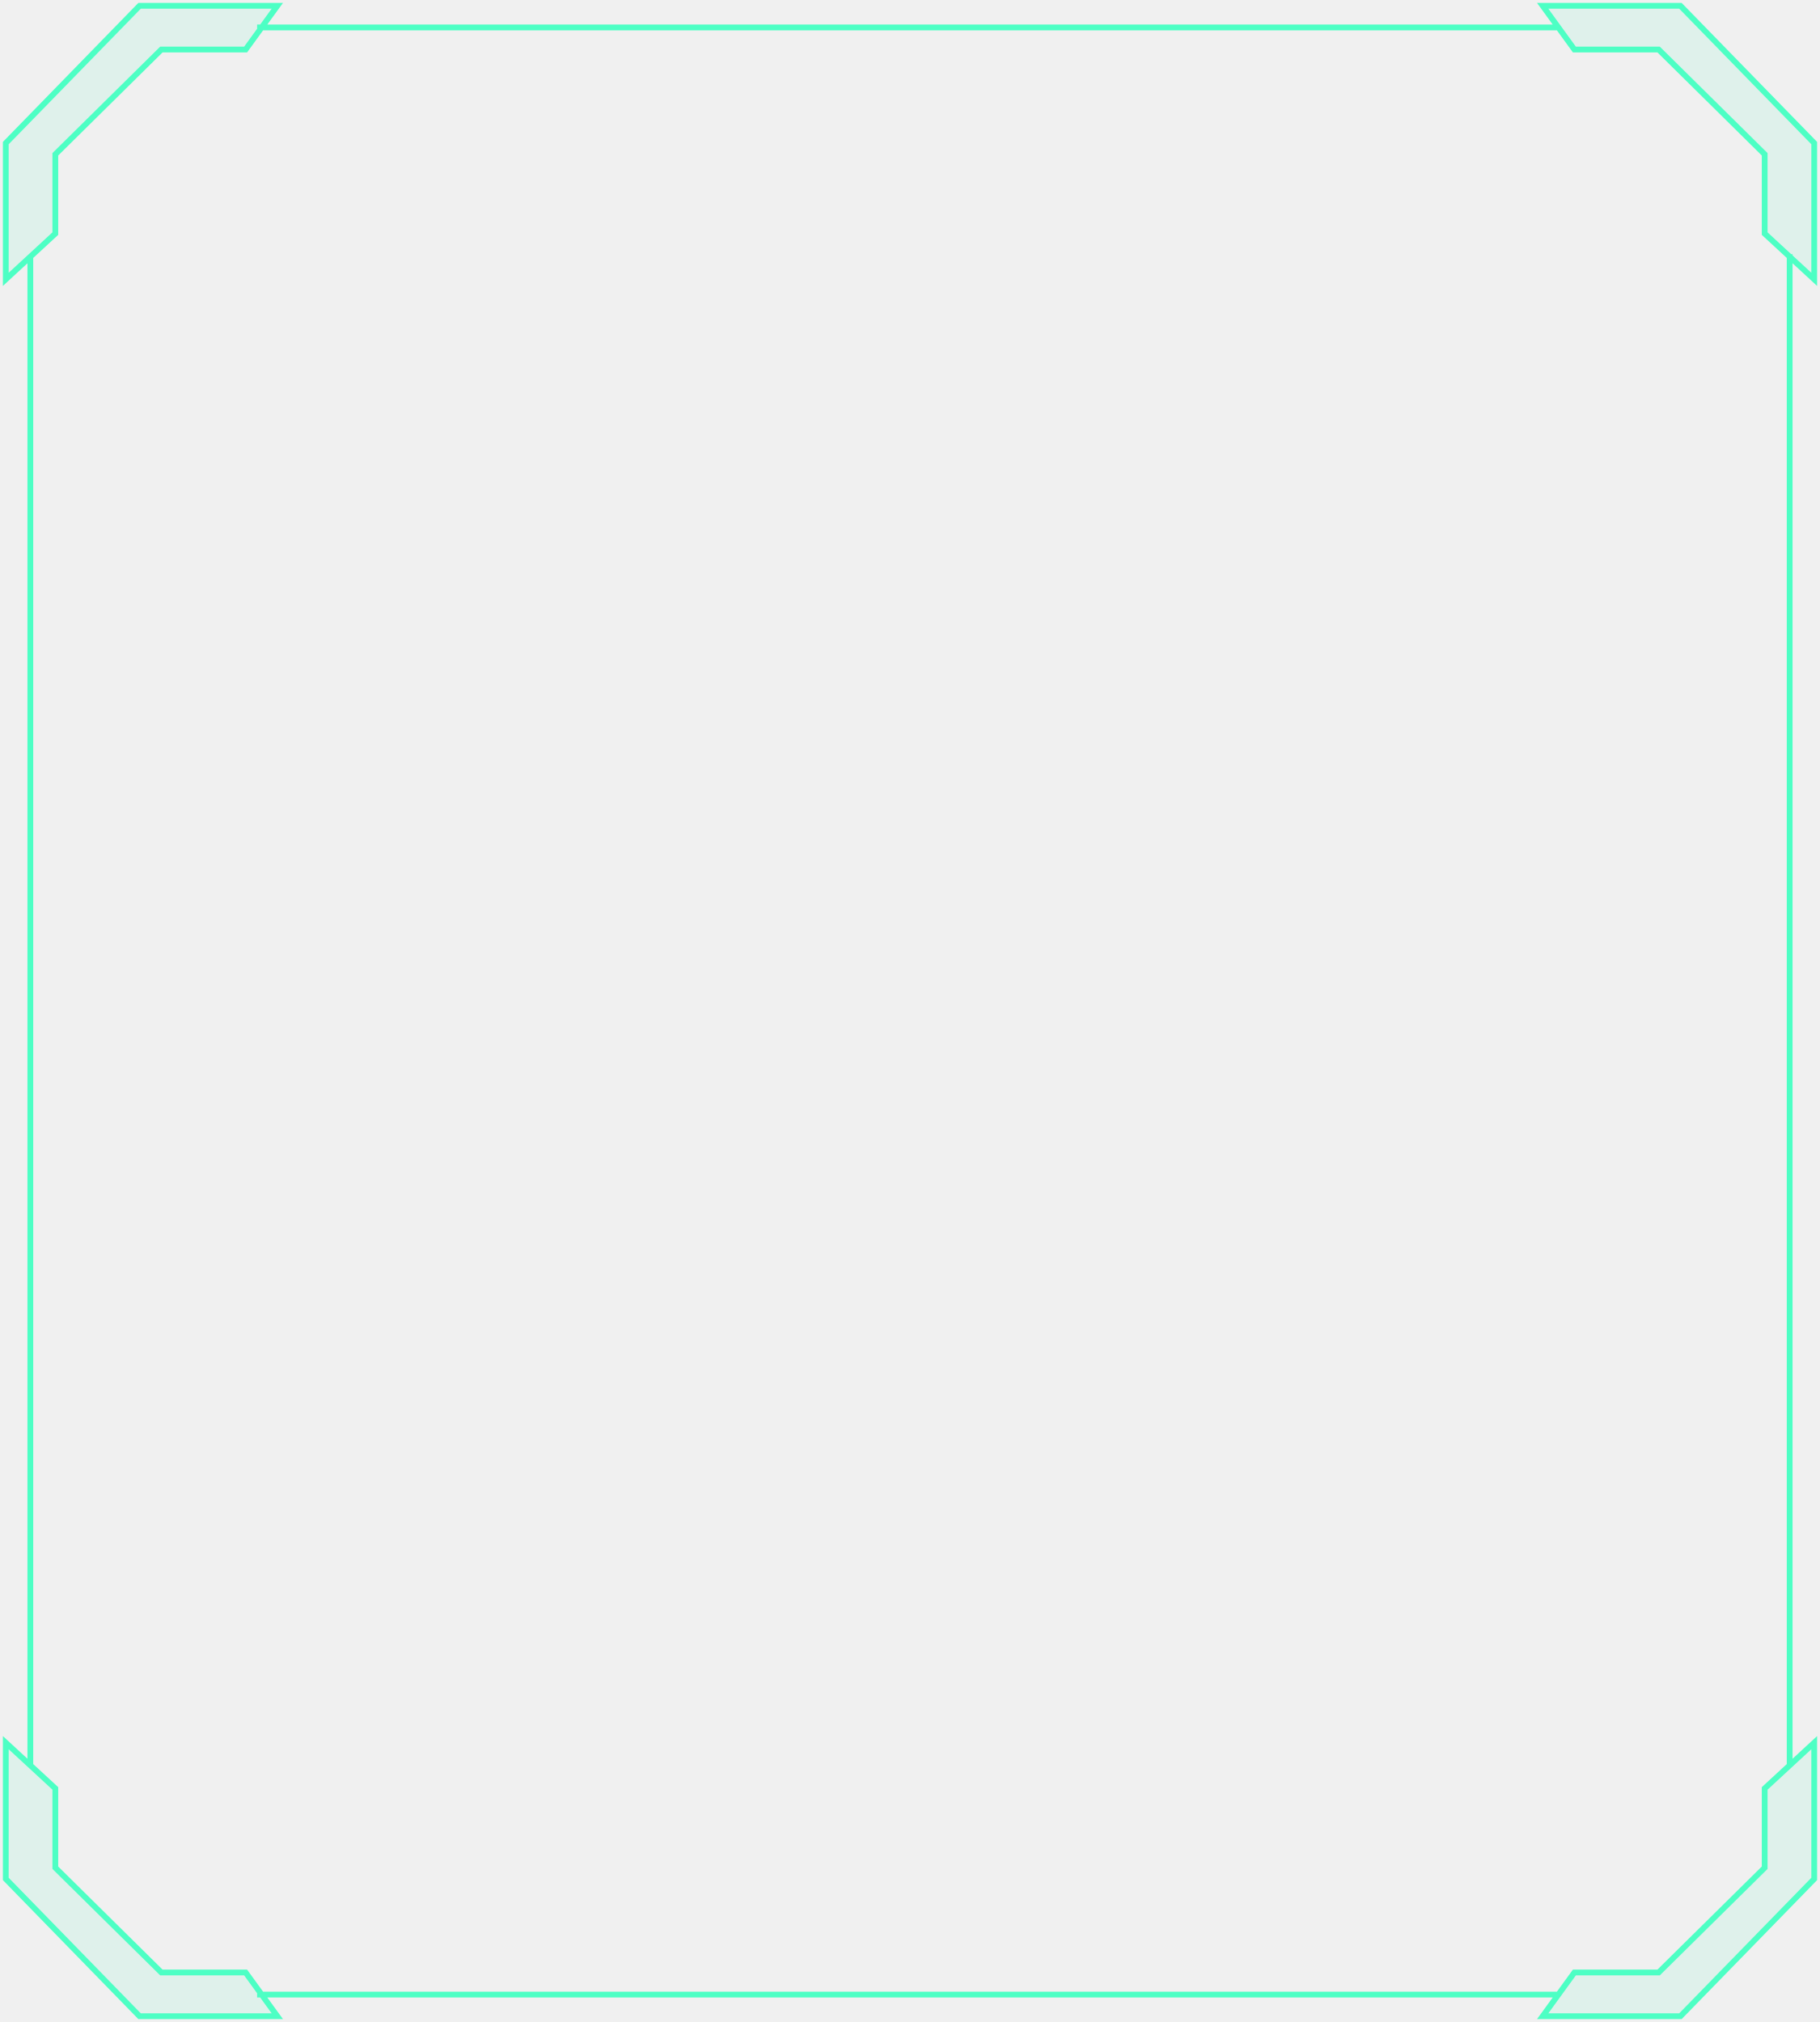
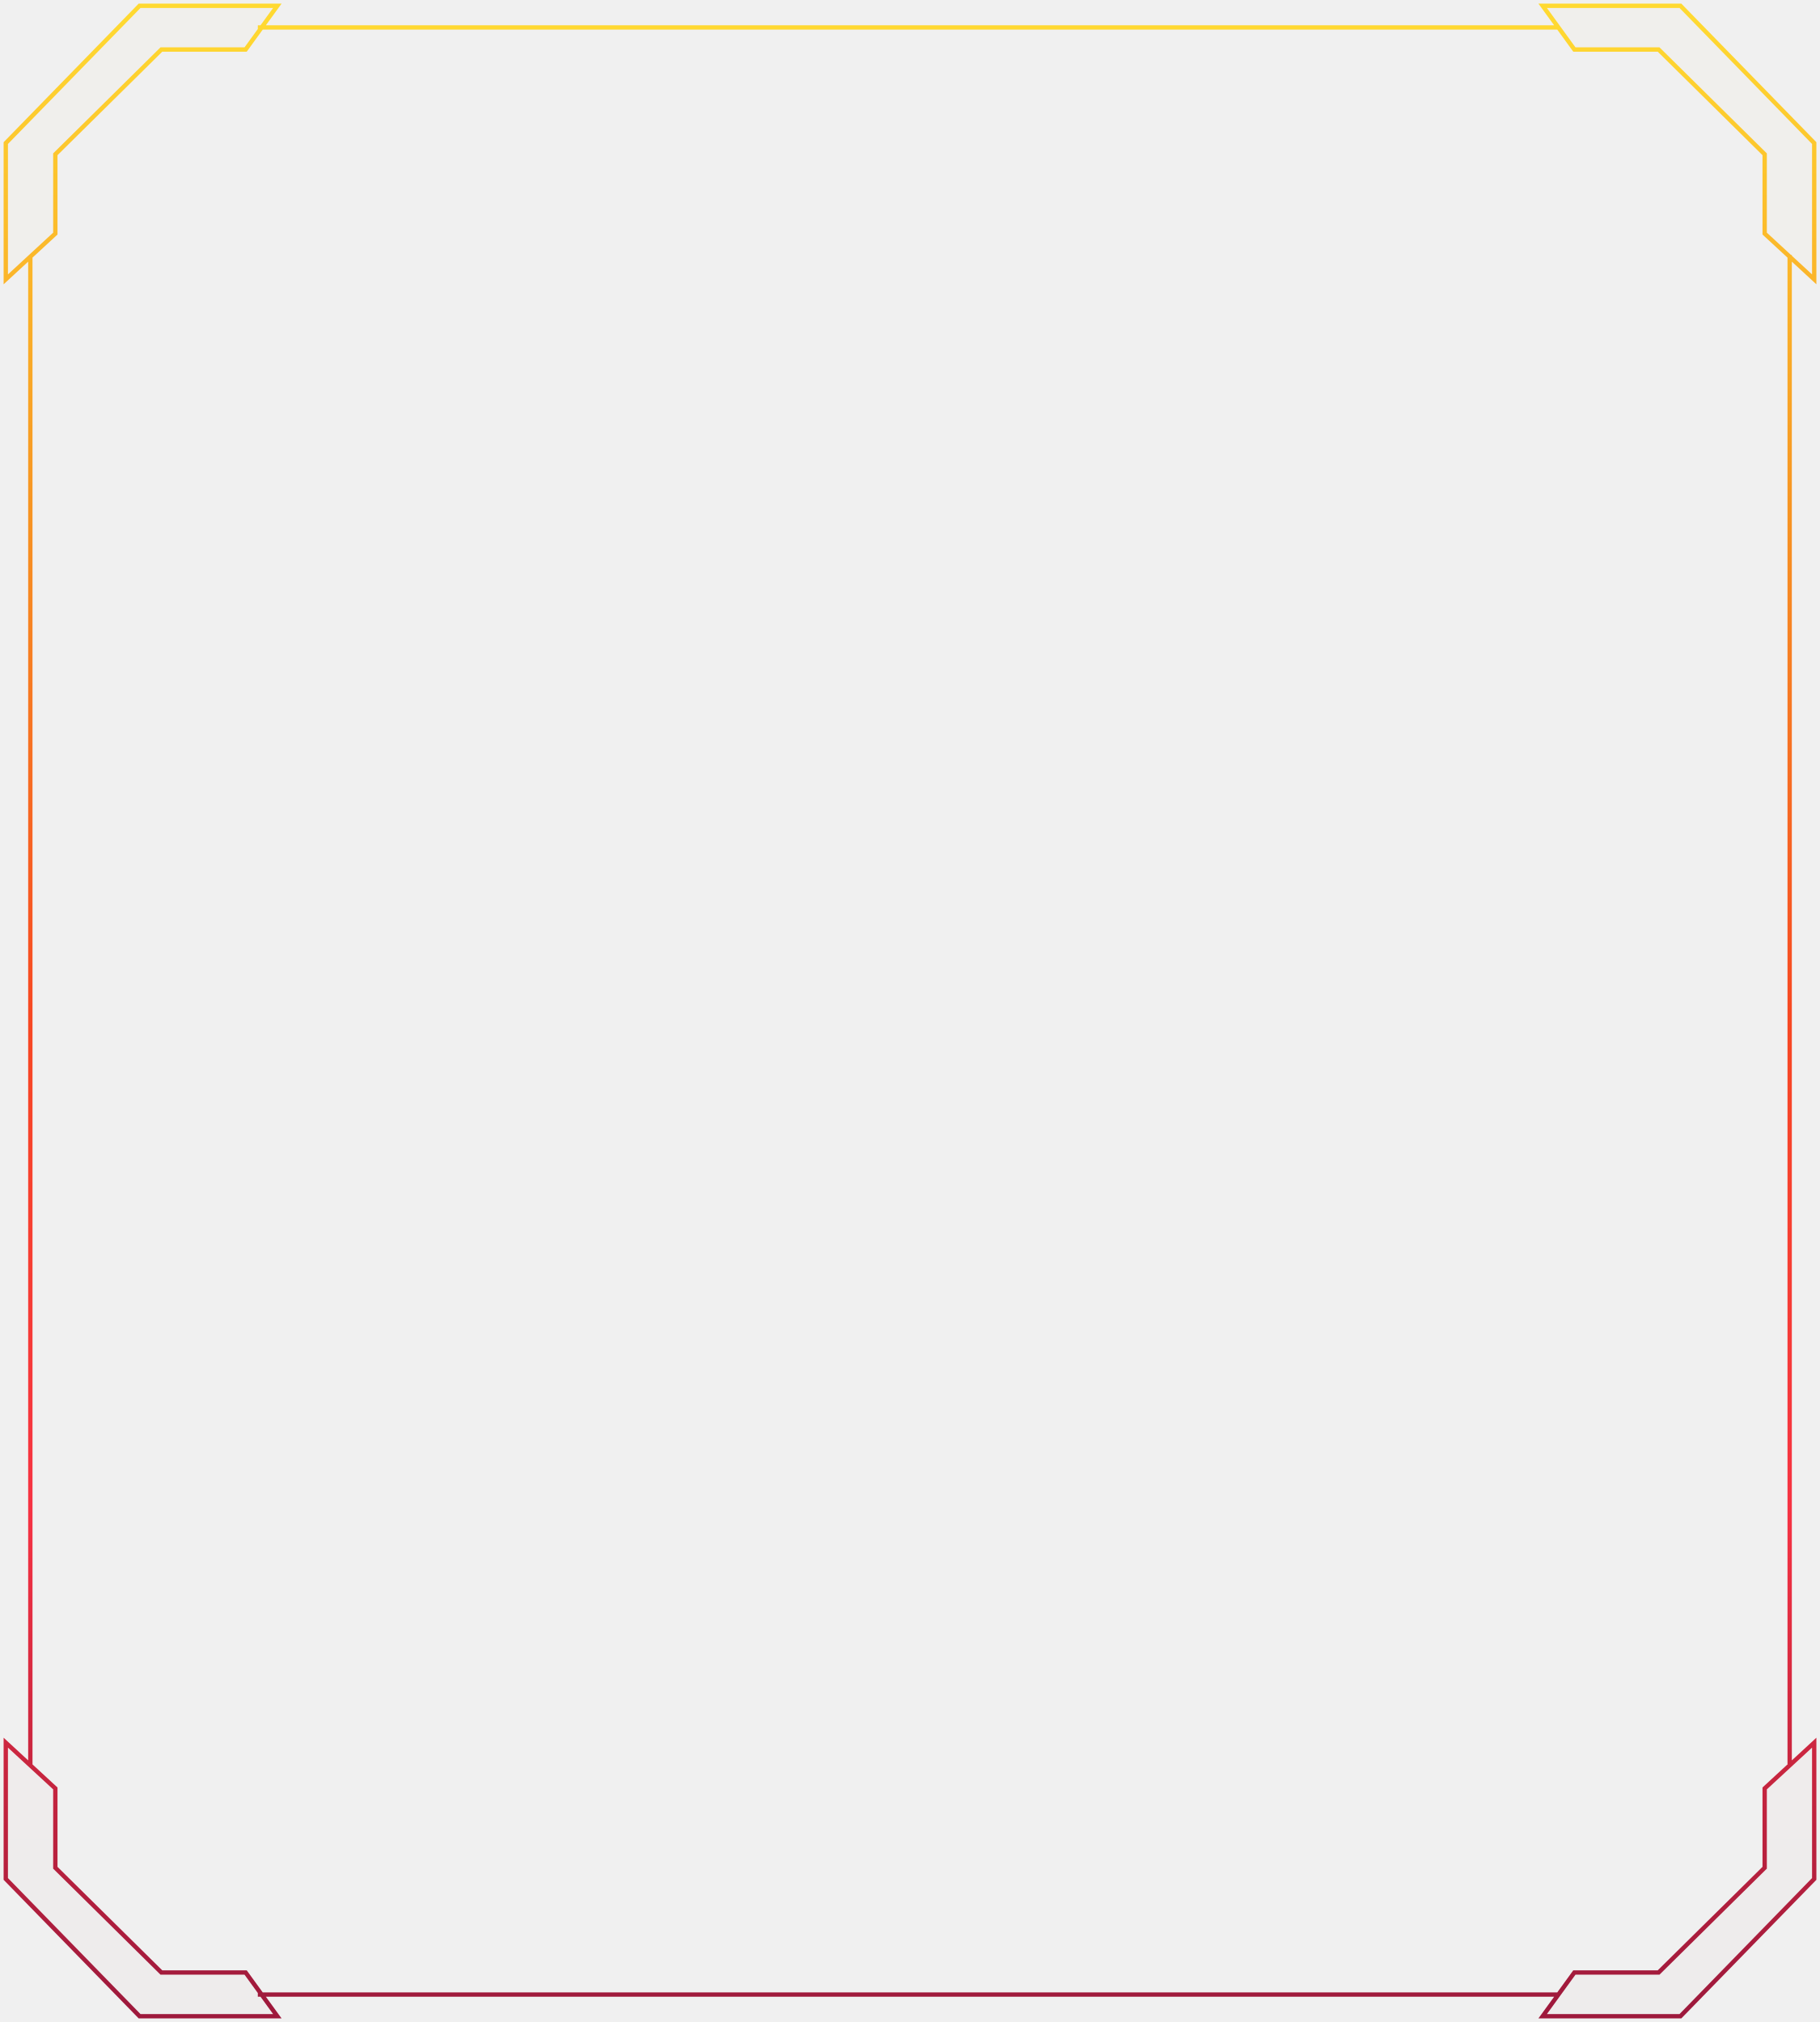
- <svg xmlns="http://www.w3.org/2000/svg" width="630" height="700" viewBox="0 0 630 700" fill="none" version="1.1" id="svg7">
+ <svg xmlns="http://www.w3.org/2000/svg" xmlns:xlink="http://www.w3.org/1999/xlink" width="630" height="700" viewBox="0 0 630 700" fill="none" version="1.1" id="svg7">
  <defs id="defs7">
+     <linearGradient id="linearGradient17">
+       <stop style="stop-color:#9e193c;stop-opacity:0.203;" offset="0" id="stop13" />
+       <stop style="stop-color:#f63343;stop-opacity:0.197;" offset="0.25" id="stop14" />
+       <stop style="stop-color:#f74923;stop-opacity:0.195;" offset="0.5" id="stop15" />
+       <stop style="stop-color:#f79423;stop-opacity:0.199;" offset="0.751" id="stop16" />
+       <stop style="stop-color:#ffd931;stop-opacity:0.195;" offset="1" id="stop17" />
+     </linearGradient>
+     <linearGradient id="linearGradient2">
+       <stop style="stop-color:#9e193c;stop-opacity:1;" offset="0" id="stop3" />
+       <stop style="stop-color:#f63343;stop-opacity:1;" offset="0.25" id="stop6" />
+       <stop style="stop-color:#f74923;stop-opacity:1;" offset="0.5" id="stop5" />
+       <stop style="stop-color:#f79423;stop-opacity:1;" offset="0.751" id="stop4" />
+       <stop style="stop-color:#ffd931;stop-opacity:1;" offset="1" id="stop2" />
+     </linearGradient>
    <linearGradient id="swatch12">
      <stop style="stop-color:#f79322;stop-opacity:1;" offset="0" id="stop12" />
    </linearGradient>
    <linearGradient id="swatch11">
      <stop style="stop-color:#4dffc4;stop-opacity:0.8;" offset="0" id="stop11" />
    </linearGradient>
    <linearGradient id="swatch10">
      <stop style="stop-color:#f79322;stop-opacity:1;" offset="0" id="stop10" />
    </linearGradient>
    <linearGradient id="swatch9">
      <stop style="stop-color:#4dffc4;stop-opacity:0.8;" offset="0" id="stop9" />
    </linearGradient>
    <linearGradient id="swatch8">
      <stop style="stop-color:#4dffc4;stop-opacity:0.8;" offset="0" id="stop8" />
    </linearGradient>
+     <linearGradient xlink:href="#linearGradient2" id="linearGradient3" x1="311.469" y1="694.675" x2="311.469" y2="6.69" gradientUnits="userSpaceOnUse" />
+     <linearGradient xlink:href="#linearGradient17" id="linearGradient13" x1="315" y1="664.004" x2="315" y2="36.004" gradientUnits="userSpaceOnUse" />
  </defs>
  <mask id="path-1-inside-1_66_70" fill="#ffffff">
    <path d="M 588.503,1 638,50.497 V 756.503 L 588.503,806 H 49.497 L 0,756.503 V 50.497 L 49.497,1 Z" id="path1" />
  </mask>
-   <path id="path13-5" style="fill:#4dffc4;fill-opacity:0.1;stroke:#4dffc4;stroke-width:2;stroke-miterlimit:5;stroke-opacity:1;stroke-dasharray:none;stroke-linejoin:miter;stroke-linecap:square" d="M 619.5,89 V 609.95 M 10.5,89.391 V 610.34 M 628,49.536 V 96.713 L 610.847,80.87 V 53.409 L 574.139,17.146 H 544.978 L 534,2.007 h 47.686 z m -626,0 V 96.713 L 19.153,80.87 V 53.409 L 55.861,17.146 H 85.022 L 96,2.007 H 48.314 Z M 628,650.471 v -47.177 l -17.153,15.843 v 27.461 l -36.708,36.263 H 544.978 L 534,698 h 47.686 z m -626,0 v -47.177 l 17.153,15.843 v 27.461 l 36.708,36.263 H 85.022 L 96,698 H 48.314 Z M 90,690.5 H 538.697 M 90,9.5 h 448.697" />
+   <path id="path13-5" style="fill:url(#linearGradient13);fill-opacity:0.1;stroke:url(#linearGradient3);stroke-width:1.5;stroke-miterlimit:5;stroke-opacity:1;stroke-dasharray:none;stroke-linejoin:miter;stroke-linecap:square" d="M 619.5,89 V 609.95 M 10.5,89.391 V 610.34 M 628,49.536 V 96.713 L 610.847,80.87 V 53.409 L 574.139,17.146 H 544.978 L 534,2.007 h 47.686 z m -626,0 V 96.713 L 19.153,80.87 V 53.409 L 55.861,17.146 H 85.022 L 96,2.007 H 48.314 Z M 628,650.471 v -47.177 l -17.153,15.843 v 27.461 l -36.708,36.263 H 544.978 L 534,698 h 47.686 z m -626,0 v -47.177 l 17.153,15.843 v 27.461 l 36.708,36.263 H 85.022 L 96,698 H 48.314 Z M 90,690.5 H 538.697 M 90,9.5 h 448.697" />
</svg>
